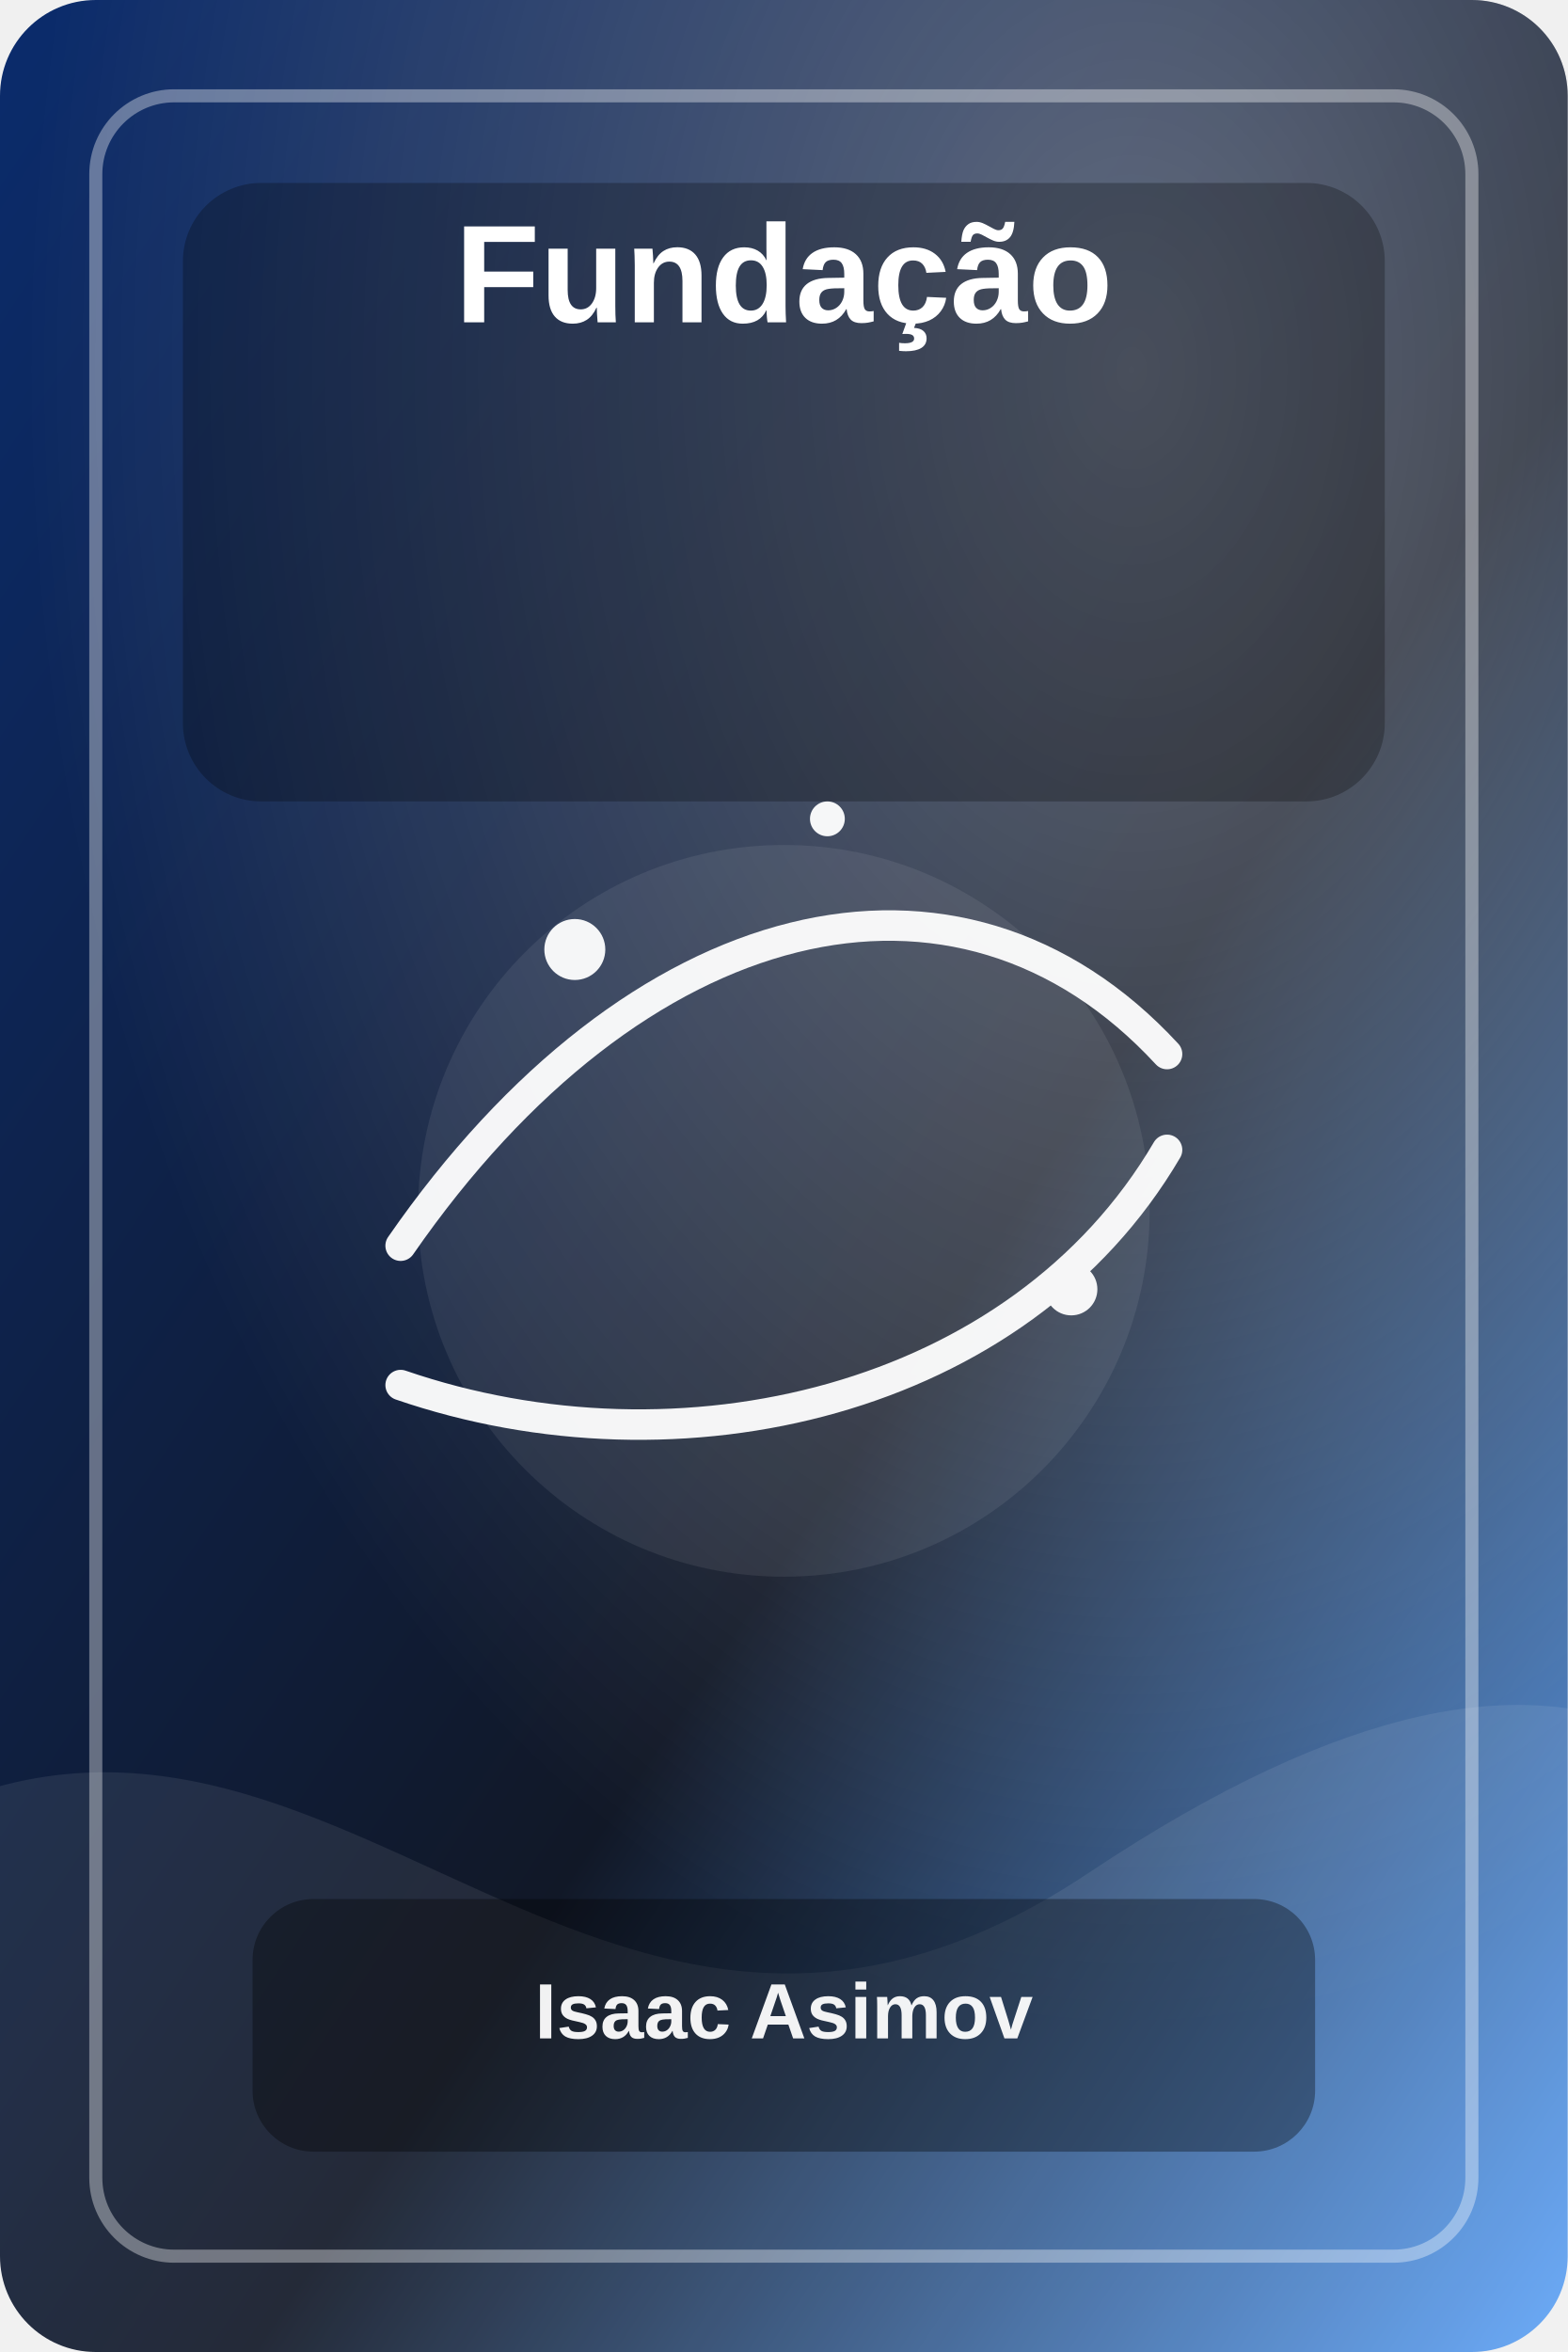
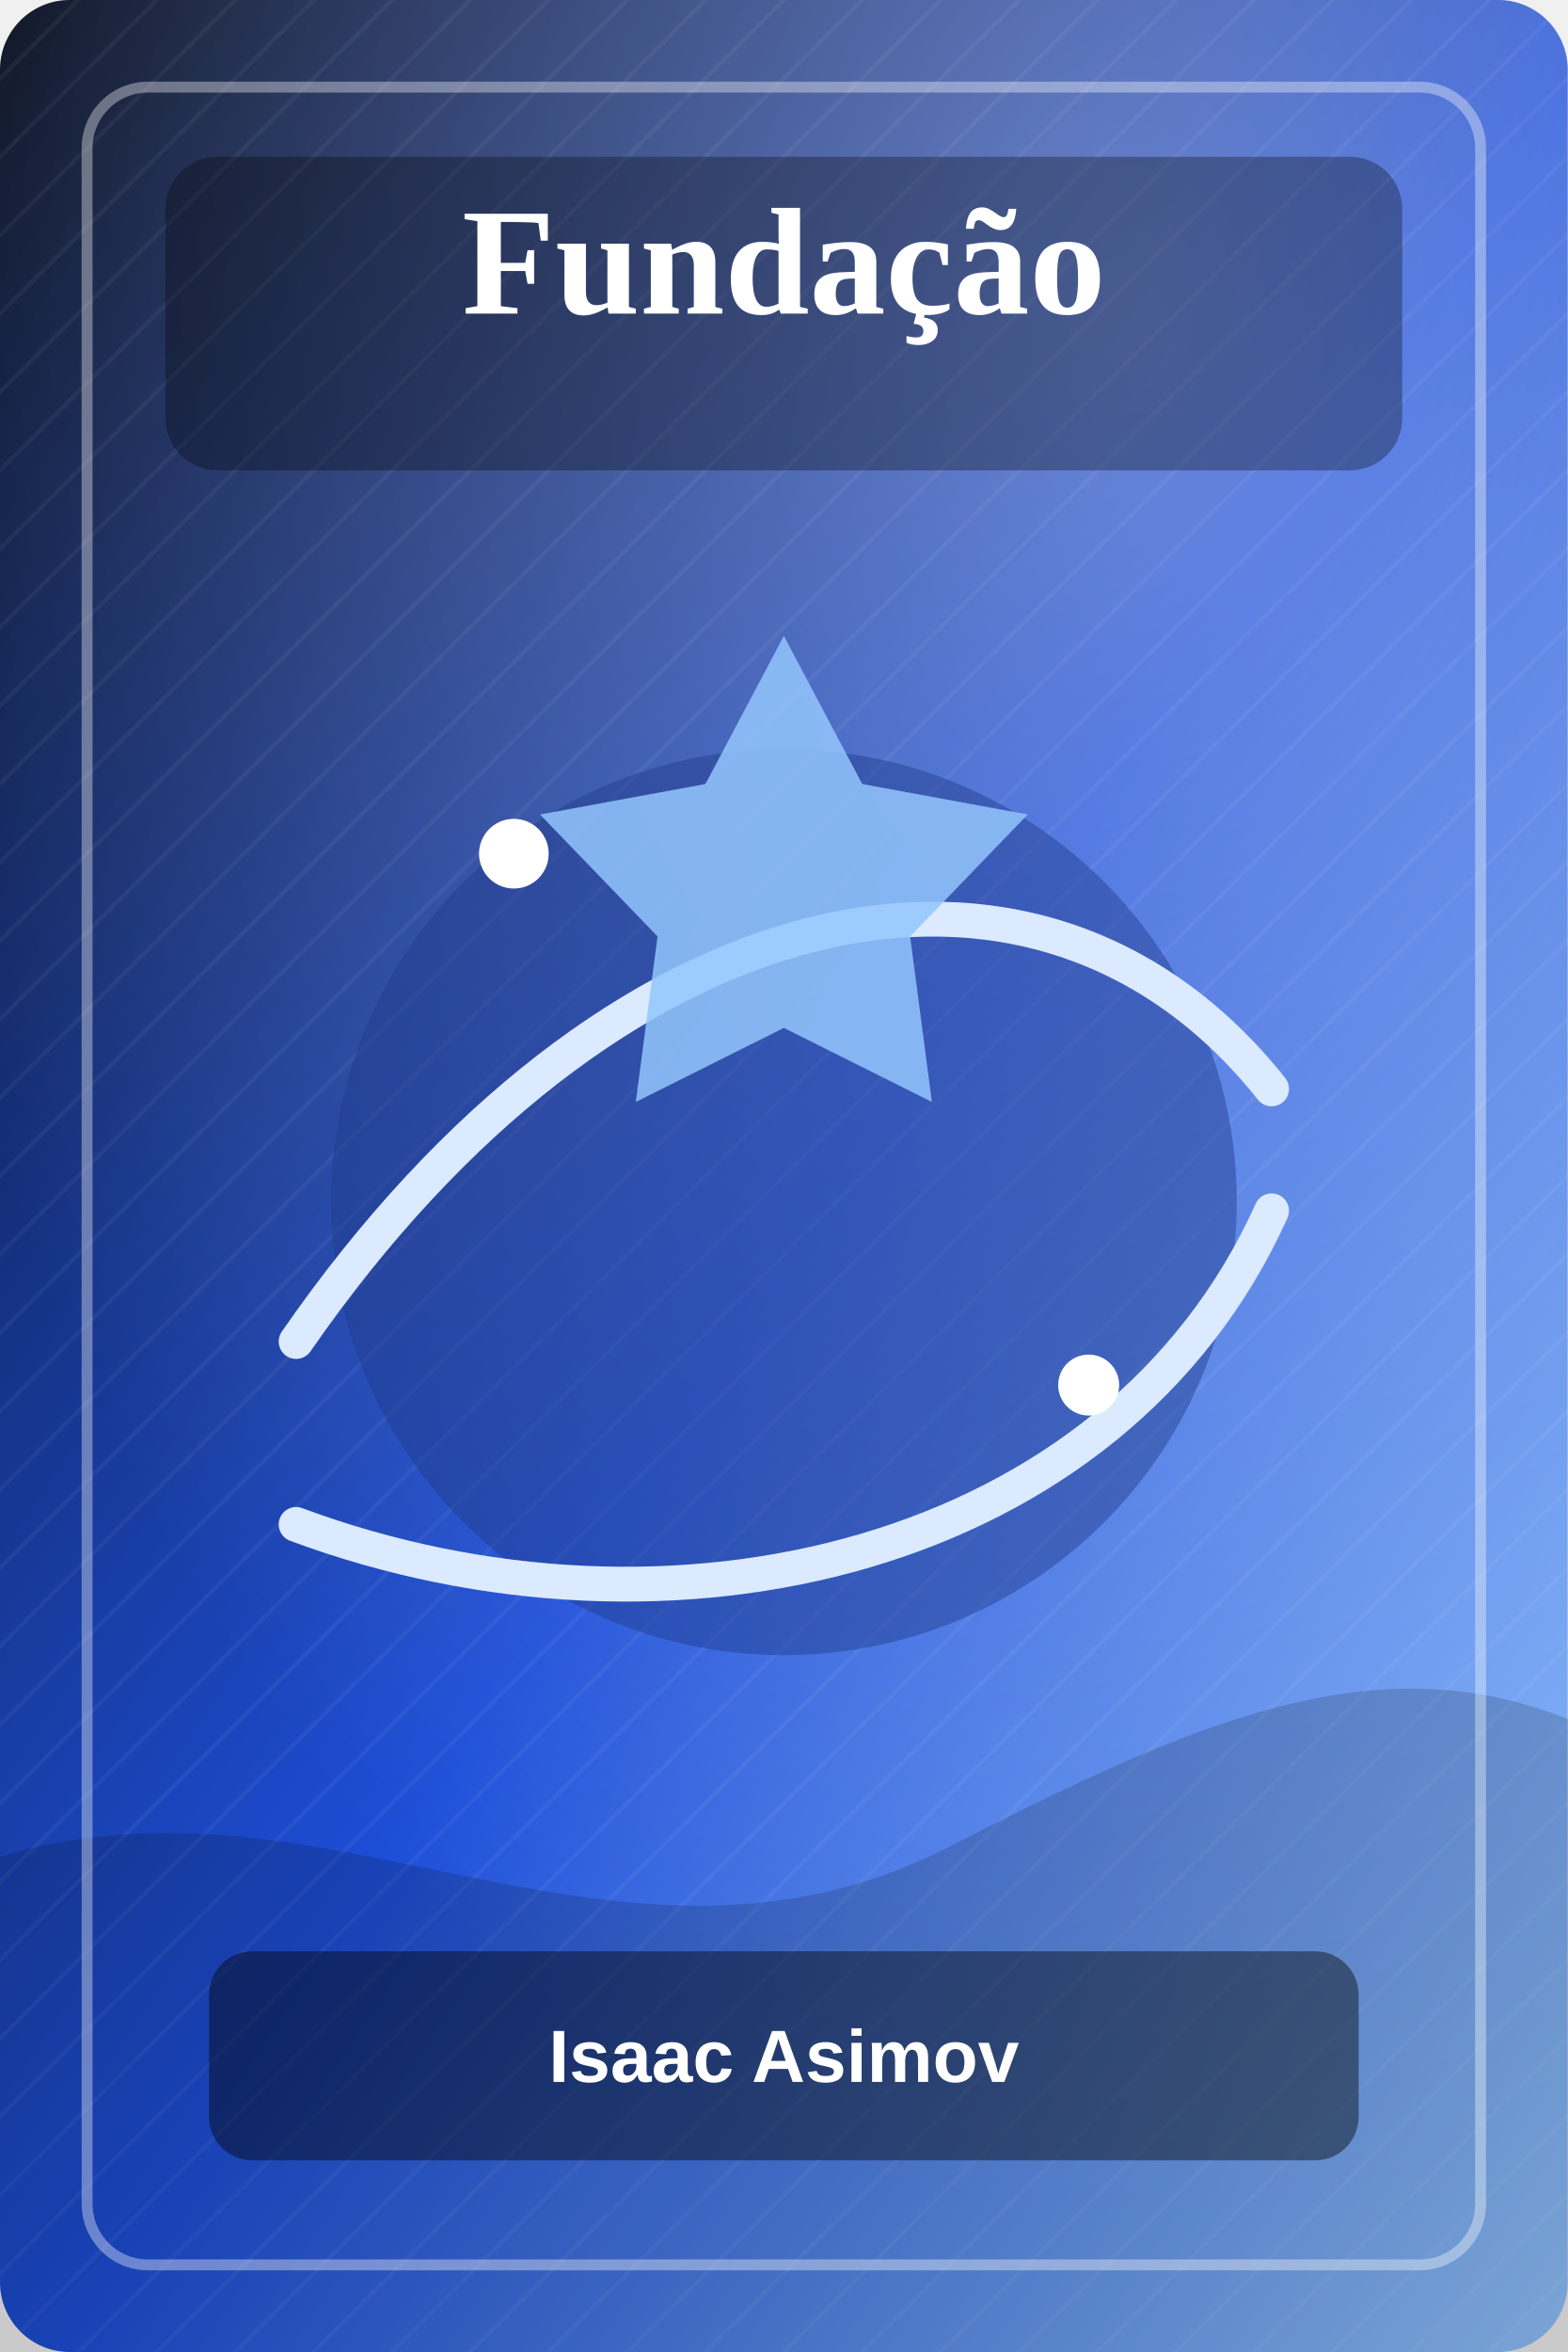
<svg xmlns="http://www.w3.org/2000/svg" width="360" height="540" viewBox="0 0 360 540" role="img" aria-label="Capa demonstrativa de Fundação">
  <defs>
    <linearGradient id="bg" x1="0" y1="0" x2="1" y2="1">
-       <stop offset="0" stop-color="#0b2c6d" />
-       <stop offset="0.58" stop-color="#111827" />
-       <stop offset="1" stop-color="#60a5fa" />
+       <stop offset="0" stop-color="#0b1120" />
+       <stop offset="0.52" stop-color="#1d4ed8" />
+       <stop offset="1" stop-color="#93c5fd" />
    </linearGradient>
-     <radialGradient id="glow" cx="72%" cy="16%" r="70%">
+     <radialGradient id="shine" cx="72%" cy="14%" r="80%">
      <stop offset="0" stop-color="#ffffff" stop-opacity=".34" />
      <stop offset="1" stop-color="#ffffff" stop-opacity="0" />
    </radialGradient>
+     <pattern id="grain" width="18" height="18" patternUnits="userSpaceOnUse">
+       <path d="M0 18L18 0M-5 5L5-5M13 23l10-10" stroke="#fff" stroke-opacity=".05" stroke-width="1" />
+     </pattern>
  </defs>
-   <rect width="360" height="540" rx="22" fill="url(#bg)" />
-   <rect width="360" height="540" rx="22" fill="url(#glow)" />
-   <path d="M-40 430C70 350 130 510 250 430s160-20 190 40v100H-40z" fill="#ffffff" opacity=".08" />
-   <rect x="22" y="22" width="316" height="496" rx="18" fill="none" stroke="#ffffff" stroke-opacity=".36" stroke-width="3" />
-   <rect x="42" y="42" width="276" height="142" rx="18" fill="#000000" opacity=".26" />
-   <text x="180" y="74" text-anchor="middle" font-family="Arial, Helvetica, sans-serif" font-size="32" font-weight="900" fill="#fff">Fundação</text>
-   <g opacity=".95">
-     <circle cx="180" cy="278" r="84" fill="#fff" opacity=".08" />
-     <path d="M92 286c54-78 128-96 176-44M92 318c64 22 142 4 176-54" fill="none" stroke="#fff" stroke-width="7" stroke-linecap="round" />
-     <circle cx="132" cy="218" r="7" fill="#fff" />
-     <circle cx="246" cy="296" r="6" fill="#fff" />
-     <circle cx="190" cy="188" r="4" fill="#fff" />
+   <rect width="360" height="540" rx="16" fill="url(#bg)" />
+   <rect width="360" height="540" rx="16" fill="url(#shine)" />
+   <rect width="360" height="540" rx="16" fill="url(#grain)" />
+   <path d="M-30 440C58 386 132 468 218 424c70-36 116-54 172-12v138H-30z" fill="#000" opacity=".16" />
+   <rect x="20" y="20" width="320" height="500" rx="14" fill="none" stroke="#fff" stroke-opacity=".36" stroke-width="2.5" />
+   <rect x="38" y="36" width="284" height="72" rx="12" fill="#000" opacity=".30" />
+   <text x="180" y="72" text-anchor="middle" font-family="Georgia, 'Times New Roman', serif" font-size="35" font-weight="800" fill="#fff">Fundação</text>
+   <g>
+     <circle cx="180" cy="276" r="104" fill="#1e3a8a" opacity=".45" />
+     <path d="M68 308c72-104 170-126 224-58M68 350c86 32 188 8 224-72" fill="none" stroke="#dbeafe" stroke-width="8" stroke-linecap="round" />
+     <circle cx="118" cy="196" r="8" fill="#fff" />
+     <circle cx="250" cy="318" r="7" fill="#fff" />
+     <path d="M180 146l18 34 38 7-27 28 5 38-34-17-34 17 5-38-27-28 38-7z" fill="#93c5fd" opacity=".85" />
  </g>
-   <rect x="58" y="436" width="244" height="58" rx="14" fill="#000000" opacity=".34" />
-   <text x="180" y="468" text-anchor="middle" font-family="Arial, Helvetica, sans-serif" font-size="18" font-weight="700" fill="#fff" fill-opacity=".94">Isaac Asimov</text>
+   <rect x="48" y="448" width="264" height="48" rx="10" fill="#000" opacity=".42" />
+   <text x="180" y="478" text-anchor="middle" font-family="Arial, Helvetica, sans-serif" font-size="17" font-weight="700" fill="#fff">Isaac Asimov</text>
</svg>
